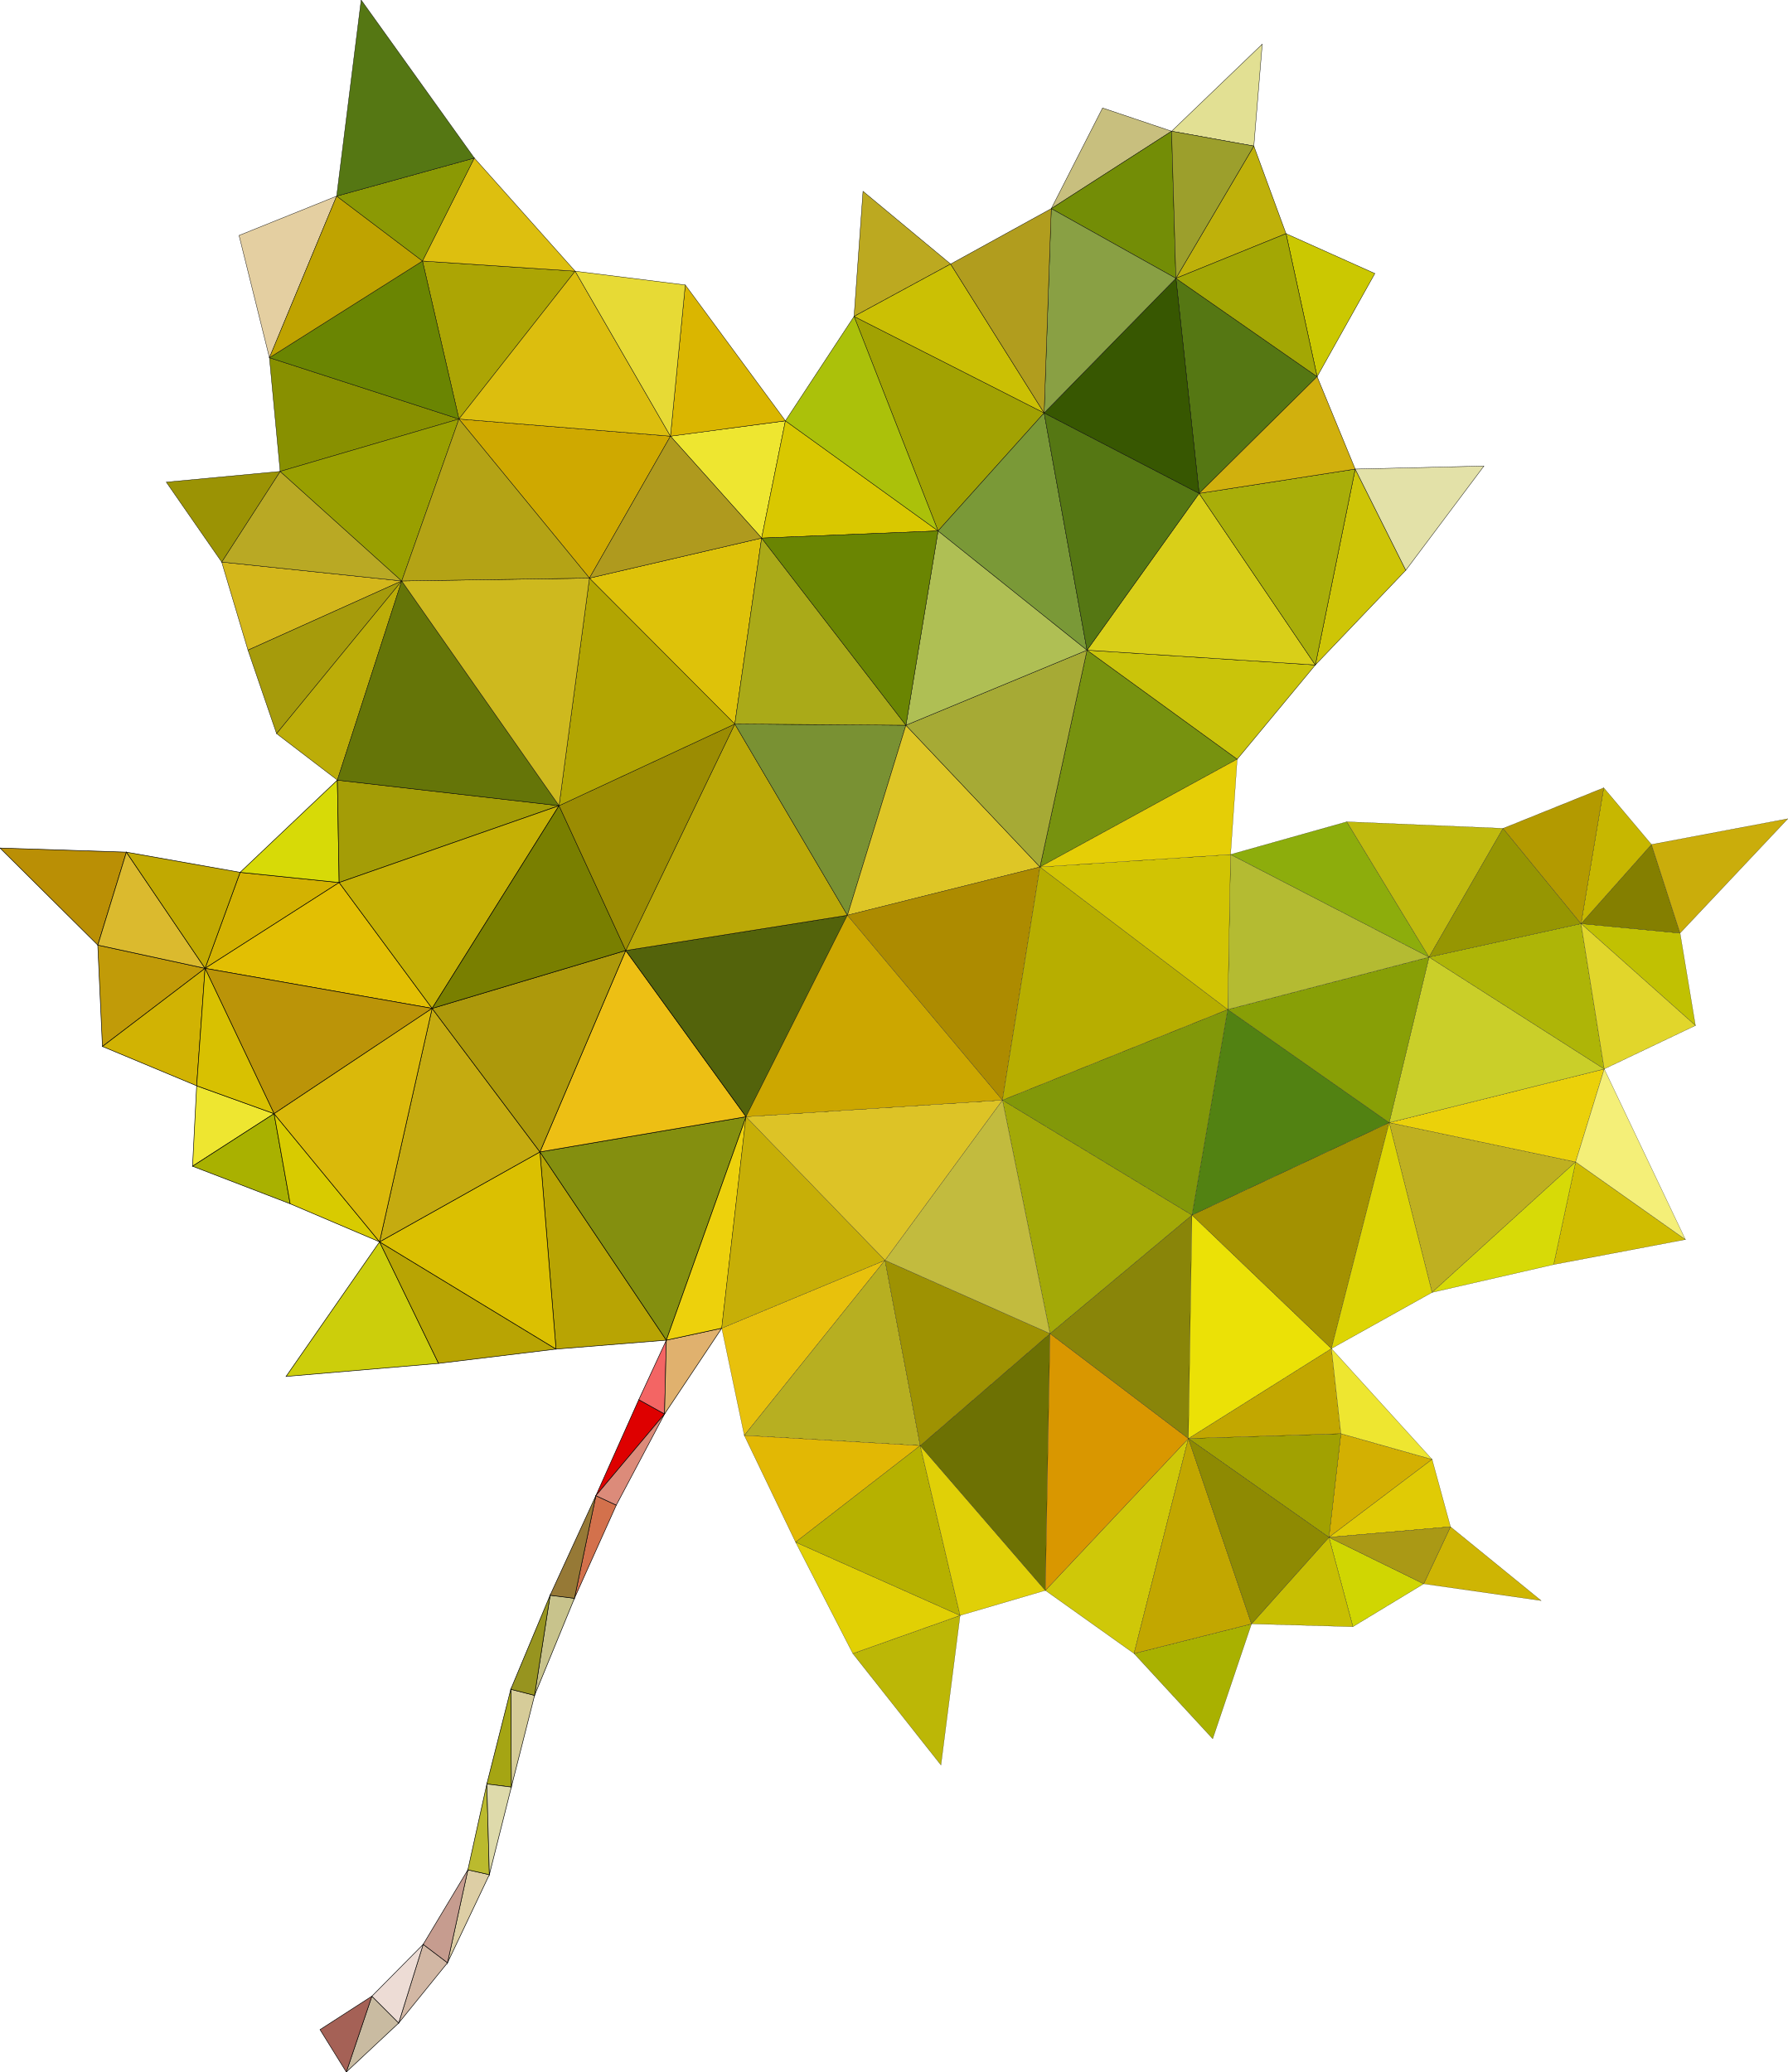
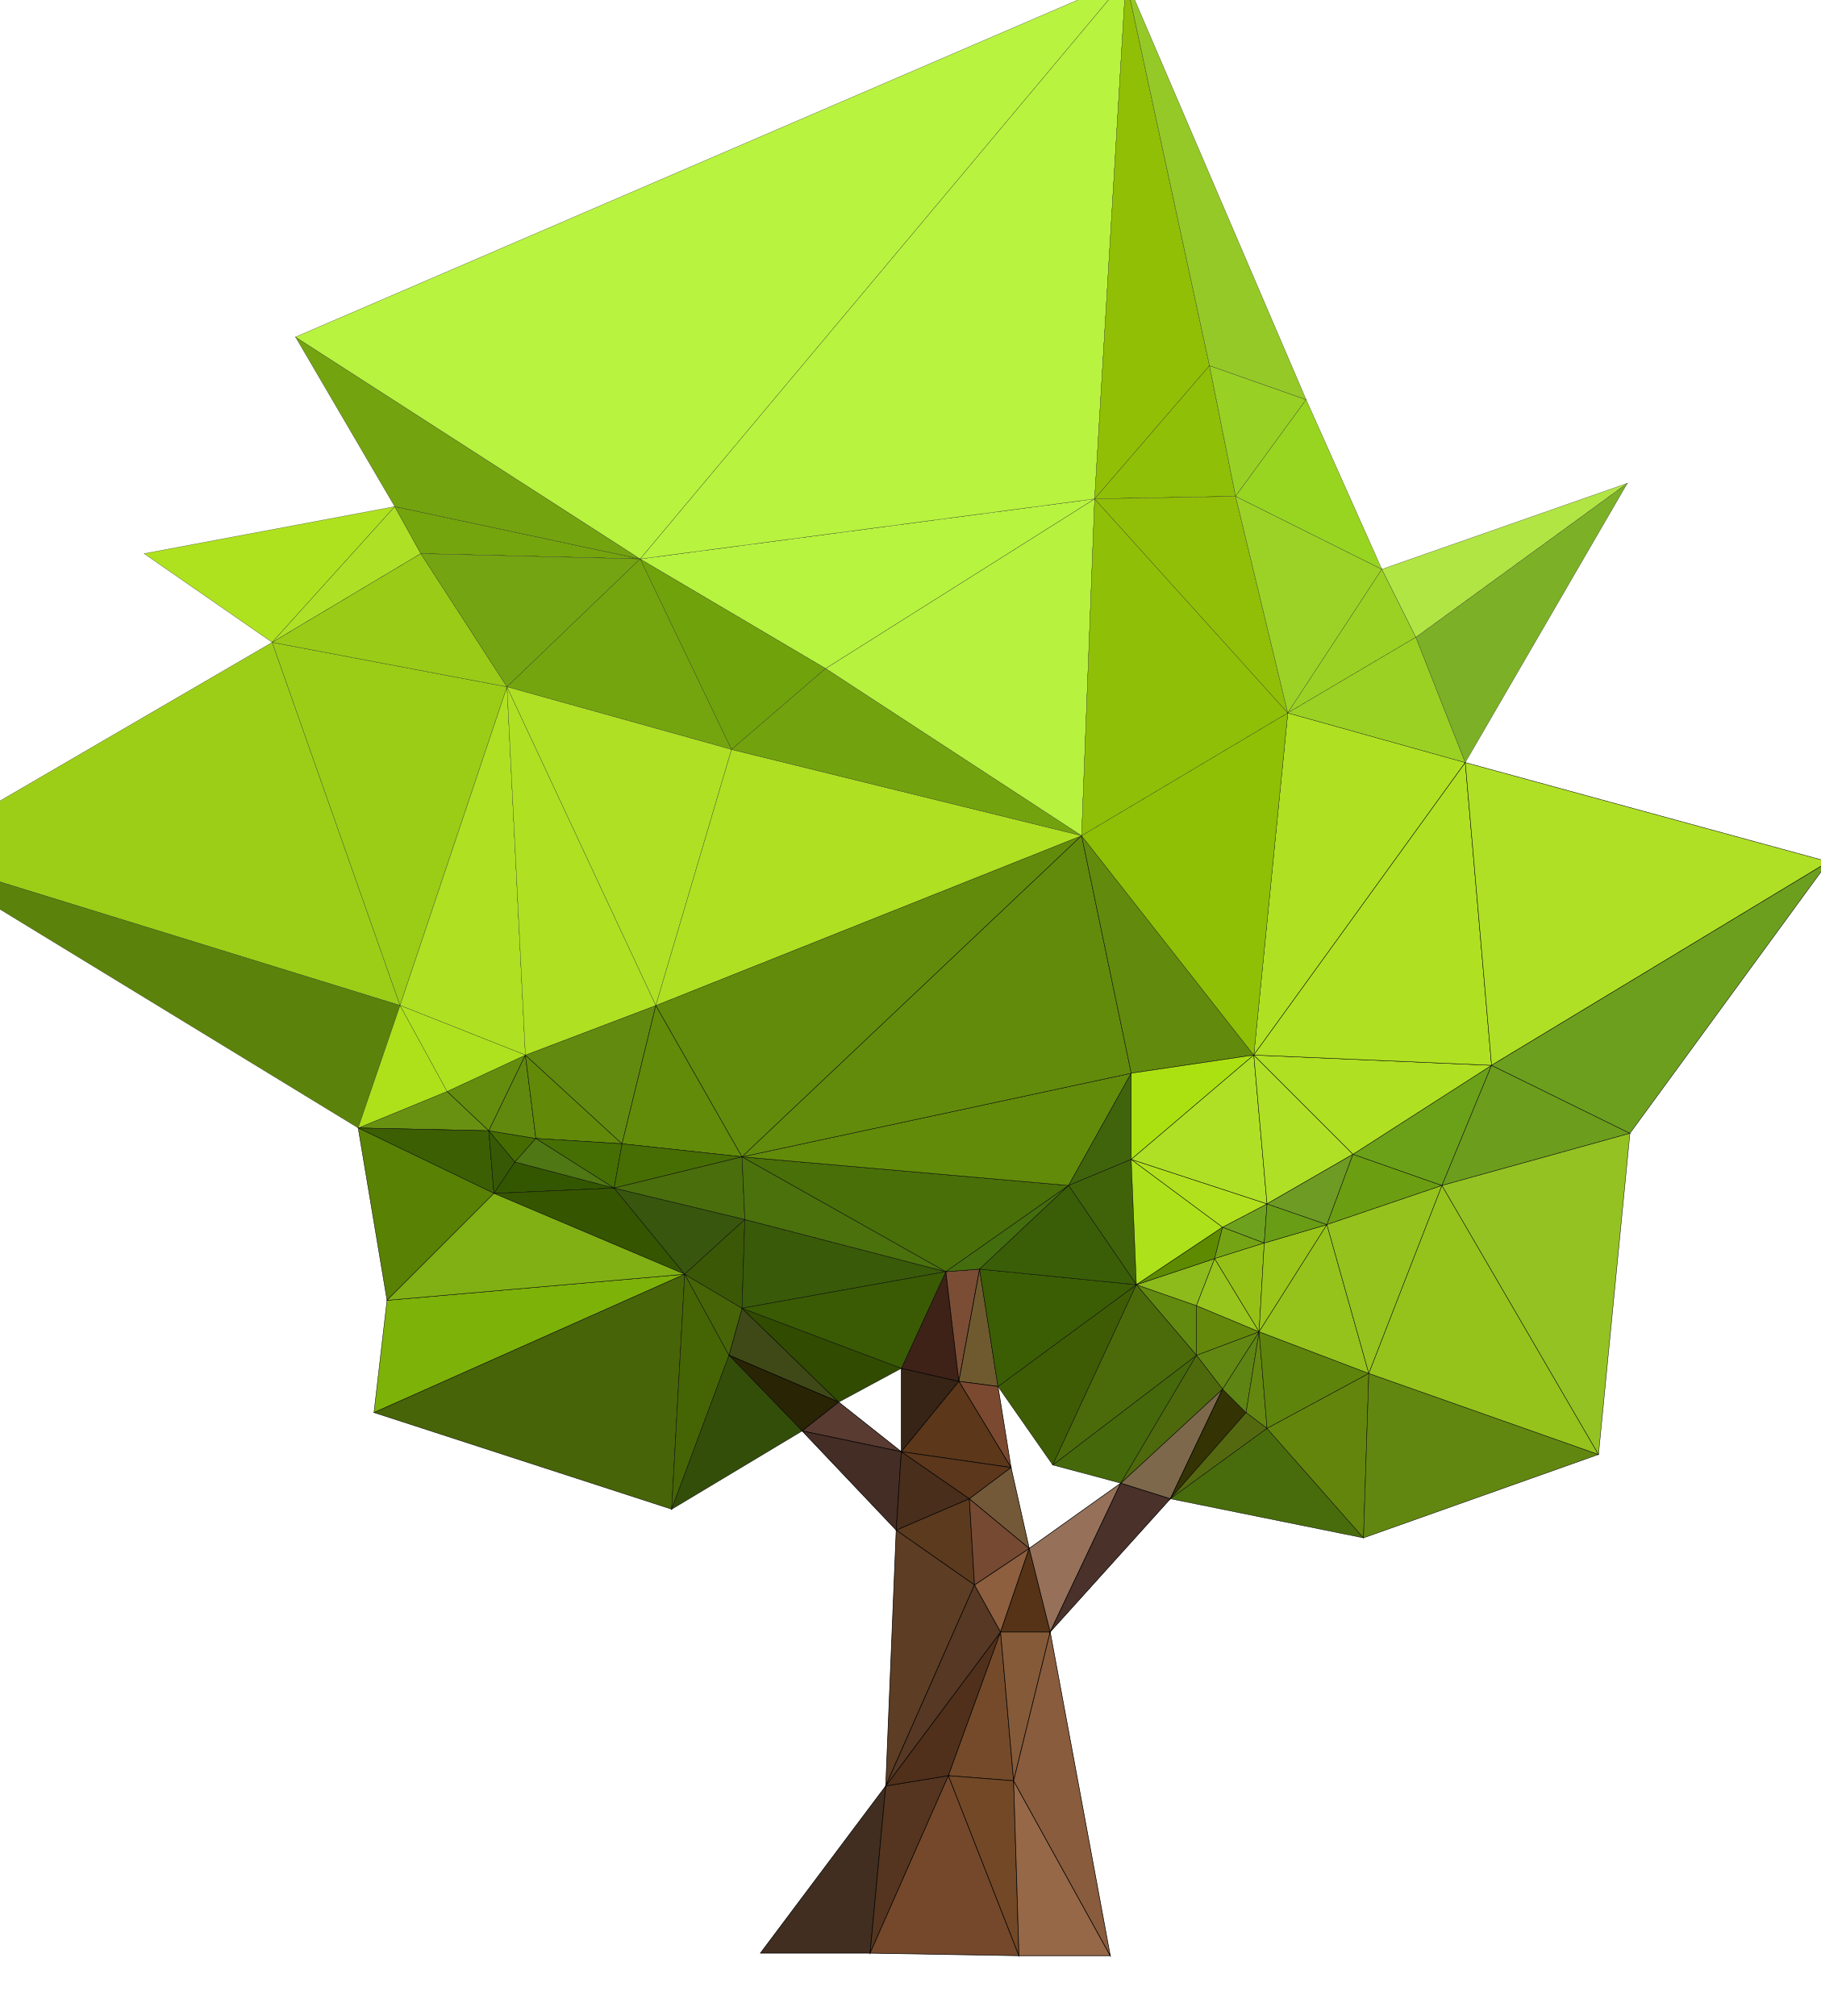
- <svg xmlns="http://www.w3.org/2000/svg" version="1.1" baseProfile="tiny" id="图层_1" x="0px" y="0px" viewBox="0 0 1000 1159.1" xml:space="preserve">
+ <svg xmlns="http://www.w3.org/2000/svg" version="1.1" baseProfile="tiny" id="图层_1" x="0px" y="0px" viewBox="0 0 921 1020" xml:space="preserve">
  <g>
-     <polygon fill="#D6CC99" stroke="#000000" stroke-width="0.3" stroke-miterlimit="10" points="286,999.7 299,948.4 285.7,945  " />
-     <polygon fill="#C9BBA1" stroke="#000000" stroke-width="0.3" stroke-miterlimit="10" points="193.7,1159.1 223,1131.7 208,1116.7     " />
-     <polygon fill="#A56156" stroke="#000000" stroke-width="0.3" stroke-miterlimit="10" points="179,1135.4 193.7,1159.1 208,1116.7     " />
-     <polygon fill="#D2B7A4" stroke="#000000" stroke-width="0.3" stroke-miterlimit="10" points="223,1131.7 250.3,1098 236.7,1087.7     " />
-     <polygon fill="#EDDCD5" stroke="#000000" stroke-width="0.3" stroke-miterlimit="10" points="208,1116.7 223,1131.7 236.7,1087.7     " />
-     <polygon fill="#DDCEA5" stroke="#000000" stroke-width="0.3" stroke-miterlimit="10" points="250.3,1098 273.7,1048.7 261.7,1046     " />
-     <polygon fill="#A5A513" stroke="#000000" stroke-width="0.3" stroke-miterlimit="10" points="272.3,998 286,999.7 285.7,945  " />
-     <polygon fill="#C69C8F" stroke="#000000" stroke-width="0.3" stroke-miterlimit="10" points="236.7,1087.7 250.3,1098 261.7,1046     " />
-     <polygon fill="#BBBA2E" stroke="#000000" stroke-width="0.3" stroke-miterlimit="10" points="261.7,1046 273.7,1048.7 272.3,998     " />
-     <polygon fill="#DEDAAB" stroke="#000000" stroke-width="0.3" stroke-miterlimit="10" points="273.7,1048.7 286,999.7 272.3,998     " />
-     <polygon fill="#C8C38C" stroke="#000000" stroke-width="0.3" stroke-miterlimit="10" points="299,948.4 321.3,894.1 307.7,892.4     " />
-     <polygon fill="#97941F" stroke="#000000" stroke-width="0.3" stroke-miterlimit="10" points="285.7,945 299,948.4 307.7,892.4  " />
-     <polygon fill="#D3714C" stroke="#000000" stroke-width="0.3" stroke-miterlimit="10" points="321.3,894.1 344.7,842 333.3,836.7     " />
-     <polygon fill="#967936" stroke="#000000" stroke-width="0.3" stroke-miterlimit="10" points="307.7,892.4 321.3,894.1 333.3,836.7     " />
-     <polygon fill="#DE0000" stroke="#000000" stroke-width="0.3" stroke-miterlimit="10" points="333.3,836.7 371.7,791 357.3,783  " />
-     <polygon fill="#DC8B7A" stroke="#000000" stroke-width="0.3" stroke-miterlimit="10" points="344.7,842 371.7,791 333.3,836.7  " />
-     <polygon fill="#EEE630" stroke="#000000" stroke-width="0.3" stroke-miterlimit="10" points="110,607.4 107.7,652.4 153.3,623  " />
-     <polygon fill="#F36564" stroke="#000000" stroke-width="0.3" stroke-miterlimit="10" points="357.3,783 371.7,791 372.7,749.7  " />
-     <polygon fill="#CCCE0B" stroke="#000000" stroke-width="0.3" stroke-miterlimit="10" points="160,770 245.3,762.7 212.3,694.7  " />
-     <polygon fill="#B8A403" stroke="#000000" stroke-width="0.3" stroke-miterlimit="10" points="245.3,762.7 311,754.7 212.3,694.7     " />
-     <polygon fill="#E0B16E" stroke="#000000" stroke-width="0.3" stroke-miterlimit="10" points="371.7,791 403.7,743 372.7,749.7  " />
-     <polygon fill="#C19B08" stroke="#000000" stroke-width="0.3" stroke-miterlimit="10" points="54.7,528.7 57.3,585.4 114.7,541.7     " />
-     <polygon fill="#D3B201" stroke="#000000" stroke-width="0.3" stroke-miterlimit="10" points="189.7,493.7 134.3,488 114.7,541.7     " />
-     <polygon fill="#A9B100" stroke="#000000" stroke-width="0.3" stroke-miterlimit="10" points="107.7,652.4 162.3,673.4 153.3,623     " />
-     <polygon fill="#E2BF03" stroke="#000000" stroke-width="0.3" stroke-miterlimit="10" points="114.7,541.7 241.7,564.1 189.7,493.7     " />
-     <polygon fill="#D8CB00" stroke="#000000" stroke-width="0.3" stroke-miterlimit="10" points="162.3,673.4 212.3,694.7 153.3,623     " />
-     <polygon fill="#BB9408" stroke="#000000" stroke-width="0.3" stroke-miterlimit="10" points="153.3,623 241.7,564.1 114.7,541.7     " />
-     <polygon fill="#D1B303" stroke="#000000" stroke-width="0.3" stroke-miterlimit="10" points="57.3,585.4 110,607.4 114.7,541.7     " />
-     <polygon fill="#B8A403" stroke="#000000" stroke-width="0.3" stroke-miterlimit="10" points="311,754.7 372.7,749.7 302,644.4  " />
-     <polygon fill="#DBC001" stroke="#000000" stroke-width="0.3" stroke-miterlimit="10" points="212.3,694.7 311,754.7 302,644.4  " />
-     <polygon fill="#C5AB10" stroke="#000000" stroke-width="0.3" stroke-miterlimit="10" points="241.7,564.1 212.3,694.7 302,644.4     " />
-     <polygon fill="#848F0F" stroke="#000000" stroke-width="0.3" stroke-miterlimit="10" points="302,644.4 372.7,749.7 417.3,624.7     " />
-     <polygon fill="#D8C101" stroke="#000000" stroke-width="0.3" stroke-miterlimit="10" points="114.7,541.7 110,607.4 153.3,623  " />
-     <polygon fill="#EDD10C" stroke="#000000" stroke-width="0.3" stroke-miterlimit="10" points="372.7,749.7 403.7,743 417.3,624.7     " />
-     <polygon fill="#DAB90A" stroke="#000000" stroke-width="0.3" stroke-miterlimit="10" points="153.3,623 212.3,694.7 241.7,564.1     " />
-     <polygon fill="#BA8F05" stroke="#000000" stroke-width="0.3" stroke-miterlimit="10" points="0,474.4 54.7,528.7 70.7,476.7  " />
-     <polygon fill="#DBBA2E" stroke="#000000" stroke-width="0.3" stroke-miterlimit="10" points="70.7,476.7 54.7,528.7 114.7,541.7     " />
-     <polygon fill="#D7DA07" stroke="#000000" stroke-width="0.3" stroke-miterlimit="10" points="188.7,436.4 134.3,488 189.7,493.7     " />
-     <polygon fill="#C1A901" stroke="#000000" stroke-width="0.3" stroke-miterlimit="10" points="134.3,488 70.7,476.7 114.7,541.7     " />
-     <polygon fill="#EDBF14" stroke="#000000" stroke-width="0.3" stroke-miterlimit="10" points="302,644.4 417.3,624.7 350,531.7  " />
-     <polygon fill="#AD990B" stroke="#000000" stroke-width="0.3" stroke-miterlimit="10" points="241.7,564.1 302,644.4 350,531.7  " />
-     <polygon fill="#53630B" stroke="#000000" stroke-width="0.3" stroke-miterlimit="10" points="350,531.7 417.3,624.7 474,512  " />
-     <polygon fill="#A49D06" stroke="#000000" stroke-width="0.3" stroke-miterlimit="10" points="312.7,450.7 188.7,436.4 189.7,493.7     " />
-     <polygon fill="#C5B005" stroke="#000000" stroke-width="0.3" stroke-miterlimit="10" points="189.7,493.7 241.7,564.1 312.7,450.7     " />
-     <polygon fill="#797F00" stroke="#000000" stroke-width="0.3" stroke-miterlimit="10" points="312.7,450.7 241.7,564.1 350,531.7     " />
-   </g>
-   <g>
-     <polygon fill="#E2E093" stroke="#000000" stroke-width="0.2" stroke-miterlimit="10" points="706,24.7 655.3,73.4 701.3,81.7  " />
-     <polygon fill="#BFB10A" stroke="#000000" stroke-width="0.2" stroke-miterlimit="10" points="719.3,130.7 701.3,81.7 657.7,155.7     " />
-     <polygon fill="#C8BF7E" stroke="#000000" stroke-width="0.2" stroke-miterlimit="10" points="616.7,60.4 588,116.7 655.3,73.4  " />
-     <polygon fill="#77920F" stroke="#000000" stroke-width="0.2" stroke-miterlimit="10" points="581.7,485 692,424.7 608,363.7  " />
-     <polygon fill="#D4B71B" stroke="#000000" stroke-width="0.2" stroke-miterlimit="10" points="124,314.4 138.7,363.7 224.7,325  " />
-     <polygon fill="#ACA504" stroke="#000000" stroke-width="0.2" stroke-miterlimit="10" points="256.7,234.4 321.7,151.7 236.3,146     " />
-     <polygon fill="#BBA907" stroke="#000000" stroke-width="0.2" stroke-miterlimit="10" points="350,531.7 474,512 411,405  " />
-     <polygon fill="#9B8C02" stroke="#000000" stroke-width="0.2" stroke-miterlimit="10" points="411,405 312.7,450.7 350,531.7  " />
-     <polygon fill="#A69B0B" stroke="#000000" stroke-width="0.2" stroke-miterlimit="10" points="138.7,363.7 154.7,410.4 224.7,325     " />
-     <polygon fill="#BCAD08" stroke="#000000" stroke-width="0.2" stroke-miterlimit="10" points="154.7,410.4 188.7,436.4 224.7,325     " />
-     <polygon fill="#657508" stroke="#000000" stroke-width="0.2" stroke-miterlimit="10" points="224.7,325 188.7,436.4 312.7,450.7     " />
-     <polygon fill="#CAC40A" stroke="#000000" stroke-width="0.2" stroke-miterlimit="10" points="692,424.7 735.7,372 608,363.7  " />
-     <polygon fill="#799133" stroke="#000000" stroke-width="0.2" stroke-miterlimit="10" points="411,405 474,512 506.7,405.7  " />
-     <polygon fill="#738D06" stroke="#000000" stroke-width="0.2" stroke-miterlimit="10" points="655.3,73.4 588,116.7 657.7,155.7     " />
-     <polygon fill="#889000" stroke="#000000" stroke-width="0.2" stroke-miterlimit="10" points="150.7,200.1 156.7,263.7 256.7,234.4     " />
-     <polygon fill="#DEC626" stroke="#000000" stroke-width="0.2" stroke-miterlimit="10" points="474,512 581.7,485 506.7,405.7  " />
-     <polygon fill="#B2A502" stroke="#000000" stroke-width="0.2" stroke-miterlimit="10" points="329.7,323.4 312.7,450.7 411,405  " />
-     <polygon fill="#CEB91E" stroke="#000000" stroke-width="0.2" stroke-miterlimit="10" points="224.7,325 312.7,450.7 329.7,323.4     " />
-     <polygon fill="#DEC209" stroke="#000000" stroke-width="0.2" stroke-miterlimit="10" points="411,405 426,301 329.7,323.4  " />
-     <polygon fill="#B9A924" stroke="#000000" stroke-width="0.2" stroke-miterlimit="10" points="156.7,263.7 124,314.4 224.7,325  " />
-     <polygon fill="#9B9304" stroke="#000000" stroke-width="0.2" stroke-miterlimit="10" points="93,269.7 124,314.4 156.7,263.7  " />
-     <polygon fill="#A6AA35" stroke="#000000" stroke-width="0.2" stroke-miterlimit="10" points="581.7,485 608,363.7 506.7,405.7  " />
-     <polygon fill="#999F00" stroke="#000000" stroke-width="0.2" stroke-miterlimit="10" points="256.7,234.4 156.7,263.7 224.7,325     " />
-     <polygon fill="#CFA900" stroke="#000000" stroke-width="0.2" stroke-miterlimit="10" points="375,244 256.7,234.4 329.7,323.4  " />
-     <polygon fill="#BCA920" stroke="#000000" stroke-width="0.2" stroke-miterlimit="10" points="482.7,107 477.7,177 531.7,147.7  " />
-     <polygon fill="#AAAA18" stroke="#000000" stroke-width="0.2" stroke-miterlimit="10" points="506.7,405.7 426,301 411,405  " />
-     <polygon fill="#EEE630" stroke="#000000" stroke-width="0.2" stroke-miterlimit="10" points="426,301 439.3,235.4 375,244  " />
-     <polygon fill="#D9C800" stroke="#000000" stroke-width="0.2" stroke-miterlimit="10" points="524.7,297 439.3,235.4 426,301  " />
-     <polygon fill="#B4A315" stroke="#000000" stroke-width="0.2" stroke-miterlimit="10" points="256.7,234.4 224.7,325 329.7,323.4     " />
-     <polygon fill="#6A8502" stroke="#000000" stroke-width="0.2" stroke-miterlimit="10" points="236.3,146 150.7,200.1 256.7,234.4     " />
-     <polygon fill="#9C9F2C" stroke="#000000" stroke-width="0.2" stroke-miterlimit="10" points="701.3,81.7 655.3,73.4 657.7,155.7     " />
-     <polygon fill="#AFBF54" stroke="#000000" stroke-width="0.2" stroke-miterlimit="10" points="608,363.7 524.7,297 506.7,405.7  " />
-     <polygon fill="#6A8502" stroke="#000000" stroke-width="0.2" stroke-miterlimit="10" points="524.7,297 426,301 506.7,405.7  " />
-     <polygon fill="#AF9A1E" stroke="#000000" stroke-width="0.2" stroke-miterlimit="10" points="426,301 375,244 329.7,323.4  " />
-     <polygon fill="#557713" stroke="#000000" stroke-width="0.2" stroke-miterlimit="10" points="670.7,276 736.7,210.7 657.7,155.7     " />
-     <polygon fill="#DDBF0F" stroke="#000000" stroke-width="0.2" stroke-miterlimit="10" points="321.7,151.7 265.3,88.4 236.3,146     " />
-     <polygon fill="#D9CF18" stroke="#000000" stroke-width="0.2" stroke-miterlimit="10" points="608,363.7 735.7,372 670.7,276  " />
-     <polygon fill="#DCBE0E" stroke="#000000" stroke-width="0.2" stroke-miterlimit="10" points="375,244 321.7,151.7 256.7,234.4  " />
-     <polygon fill="#E4CFA1" stroke="#000000" stroke-width="0.2" stroke-miterlimit="10" points="133.7,131.7 150.7,200.1 188.3,109.7     " />
-     <polygon fill="#BFA300" stroke="#000000" stroke-width="0.2" stroke-miterlimit="10" points="188.3,109.7 150.7,200.1 236.3,146     " />
-     <polygon fill="#8B9904" stroke="#000000" stroke-width="0.2" stroke-miterlimit="10" points="265.3,88.4 188.3,109.7 236.3,146     " />
-     <polygon fill="#A2A202" stroke="#000000" stroke-width="0.2" stroke-miterlimit="10" points="584,231 477.7,177 524.7,297  " />
-     <polygon fill="#7A9937" stroke="#000000" stroke-width="0.2" stroke-miterlimit="10" points="584,231 524.7,297 608,363.7  " />
-     <polygon fill="#557713" stroke="#000000" stroke-width="0.2" stroke-miterlimit="10" points="670.7,276 584,231 608,363.7  " />
-     <polygon fill="#ABC10A" stroke="#000000" stroke-width="0.2" stroke-miterlimit="10" points="477.7,177 439.3,235.4 524.7,297  " />
-     <polygon fill="#DAB600" stroke="#000000" stroke-width="0.2" stroke-miterlimit="10" points="439.3,235.4 383.3,159.4 375,244  " />
-     <polygon fill="#E7DA35" stroke="#000000" stroke-width="0.2" stroke-miterlimit="10" points="383.3,159.4 321.7,151.7 375,244  " />
-     <polygon fill="#375701" stroke="#000000" stroke-width="0.2" stroke-miterlimit="10" points="657.7,155.7 584,231 670.7,276  " />
-     <polygon fill="#CEC506" stroke="#000000" stroke-width="0.2" stroke-miterlimit="10" points="786.3,319 758,262.4 735.7,372  " />
-     <polygon fill="#A9AE09" stroke="#000000" stroke-width="0.2" stroke-miterlimit="10" points="735.7,372 758,262.4 670.7,276  " />
-     <polygon fill="#E3E1A8" stroke="#000000" stroke-width="0.2" stroke-miterlimit="10" points="830,260.7 758,262.4 786.3,319  " />
-     <polygon fill="#D1B00D" stroke="#000000" stroke-width="0.2" stroke-miterlimit="10" points="758,262.4 736.7,210.7 670.7,276  " />
-     <polygon fill="#CBC004" stroke="#000000" stroke-width="0.2" stroke-miterlimit="10" points="531.7,147.7 477.7,177 584,231  " />
-     <polygon fill="#CBC801" stroke="#000000" stroke-width="0.2" stroke-miterlimit="10" points="769,153 719.3,130.7 736.7,210.7  " />
-     <polygon fill="#A3A704" stroke="#000000" stroke-width="0.2" stroke-miterlimit="10" points="736.7,210.7 719.3,130.7 657.7,155.7     " />
-     <polygon fill="#557713" stroke="#000000" stroke-width="0.2" stroke-miterlimit="10" points="202,0 188.3,109.7 265.3,88.4  " />
-     <polygon fill="#89A044" stroke="#000000" stroke-width="0.2" stroke-miterlimit="10" points="657.7,155.7 588,116.7 584,231  " />
-     <polygon fill="#B19D1E" stroke="#000000" stroke-width="0.2" stroke-miterlimit="10" points="588,116.7 531.7,147.7 584,231  " />
-   </g>
-   <g>
-     <polygon fill="#A9B100" stroke="#000000" stroke-width="0.1" stroke-miterlimit="10" points="678.3,972.7 700,908.4 634.3,925  " />
-     <polygon fill="#BCB706" stroke="#000000" stroke-width="0.1" stroke-miterlimit="10" points="526.3,987.4 537,903.7 477,925  " />
-     <polygon fill="#E1D004" stroke="#000000" stroke-width="0.1" stroke-miterlimit="10" points="477,925 537,903.7 445,862.7  " />
-     <polygon fill="#E8C10C" stroke="#000000" stroke-width="0.1" stroke-miterlimit="10" points="403.7,743 416.3,803 495,705  " />
-     <polygon fill="#B7AF21" stroke="#000000" stroke-width="0.1" stroke-miterlimit="10" points="495,705 416.3,803 514.7,808.7  " />
-     <polygon fill="#D0D602" stroke="#000000" stroke-width="0.1" stroke-miterlimit="10" points="756.7,910 796.3,886 743.3,860  " />
-     <polygon fill="#E2B804" stroke="#000000" stroke-width="0.1" stroke-miterlimit="10" points="416.3,803 445,862.7 514.7,808.7  " />
-     <polygon fill="#B6B100" stroke="#000000" stroke-width="0.1" stroke-miterlimit="10" points="445,862.7 537,903.7 514.7,808.7  " />
-     <polygon fill="#E0D007" stroke="#000000" stroke-width="0.1" stroke-miterlimit="10" points="537,903.7 584.7,889.7 514.7,808.7     " />
-     <polygon fill="#D3B002" stroke="#000000" stroke-width="0.1" stroke-miterlimit="10" points="743.3,860 801,816.4 750,802  " />
-     <polygon fill="#C8BF02" stroke="#000000" stroke-width="0.1" stroke-miterlimit="10" points="700,908.4 756.7,910 743.3,860  " />
-     <polygon fill="#E0CB05" stroke="#000000" stroke-width="0.1" stroke-miterlimit="10" points="811.3,854.1 801,816.4 743.3,860  " />
-     <polygon fill="#CEB503" stroke="#000000" stroke-width="0.1" stroke-miterlimit="10" points="862,895.4 811.3,854.1 796.3,886  " />
-     <polygon fill="#AA9915" stroke="#000000" stroke-width="0.1" stroke-miterlimit="10" points="796.3,886 811.3,854.1 743.3,860  " />
-     <polygon fill="#CFC808" stroke="#000000" stroke-width="0.1" stroke-miterlimit="10" points="584.7,889.7 634.3,925 664.7,804.7     " />
-     <polygon fill="#C2A700" stroke="#000000" stroke-width="0.1" stroke-miterlimit="10" points="634.3,925 700,908.4 664.7,804.7  " />
-     <polygon fill="#A1A101" stroke="#000000" stroke-width="0.1" stroke-miterlimit="10" points="750,802 664.7,804.7 743.3,860  " />
-     <polygon fill="#8E8A02" stroke="#000000" stroke-width="0.1" stroke-miterlimit="10" points="664.7,804.7 700,908.4 743.3,860  " />
-     <polygon fill="#C2A700" stroke="#000000" stroke-width="0.1" stroke-miterlimit="10" points="750,802 744.7,754.4 664.7,804.7  " />
-     <polygon fill="#6D7103" stroke="#000000" stroke-width="0.1" stroke-miterlimit="10" points="514.7,808.7 584.7,889.7 587.3,746     " />
-     <polygon fill="#D99700" stroke="#000000" stroke-width="0.1" stroke-miterlimit="10" points="587.3,746 584.7,889.7 664.7,804.7     " />
-     <polygon fill="#D0BD00" stroke="#000000" stroke-width="0.1" stroke-miterlimit="10" points="869,707.4 942.7,693.4 881.3,650  " />
-     <polygon fill="#EEE630" stroke="#000000" stroke-width="0.1" stroke-miterlimit="10" points="801,816.4 744.7,754.4 750,802  " />
-     <polygon fill="#9E9202" stroke="#000000" stroke-width="0.1" stroke-miterlimit="10" points="514.7,808.7 587.3,746 495,705  " />
-     <polygon fill="#BFB021" stroke="#000000" stroke-width="0.1" stroke-miterlimit="10" points="777,628 801,723 881.3,650  " />
-     <polygon fill="#C7AF07" stroke="#000000" stroke-width="0.1" stroke-miterlimit="10" points="417.3,624.7 403.7,743 495,705  " />
-     <polygon fill="#898509" stroke="#000000" stroke-width="0.1" stroke-miterlimit="10" points="664.7,804.7 666.7,679.7 587.3,746     " />
-     <polygon fill="#EBE106" stroke="#000000" stroke-width="0.1" stroke-miterlimit="10" points="664.7,804.7 744.7,754.4 666.7,679.7     " />
-     <polygon fill="#D7DA07" stroke="#000000" stroke-width="0.1" stroke-miterlimit="10" points="801,723 869,707.4 881.3,650  " />
-     <polygon fill="#A3A907" stroke="#000000" stroke-width="0.1" stroke-miterlimit="10" points="587.3,746 666.7,679.7 560.7,615.4     " />
-     <polygon fill="#C2BB3E" stroke="#000000" stroke-width="0.1" stroke-miterlimit="10" points="495,705 587.3,746 560.7,615.4  " />
-     <polygon fill="#DDC326" stroke="#000000" stroke-width="0.1" stroke-miterlimit="10" points="417.3,624.7 495,705 560.7,615.4  " />
-     <polygon fill="#EBD10A" stroke="#000000" stroke-width="0.1" stroke-miterlimit="10" points="881.3,650 897.3,598 777,628  " />
-     <polygon fill="#A39101" stroke="#000000" stroke-width="0.1" stroke-miterlimit="10" points="666.7,679.7 744.7,754.4 777,628  " />
-     <polygon fill="#DDD504" stroke="#000000" stroke-width="0.1" stroke-miterlimit="10" points="744.7,754.4 801,723 777,628  " />
-     <polygon fill="#528212" stroke="#000000" stroke-width="0.1" stroke-miterlimit="10" points="666.7,679.7 777,628 686.7,564.7  " />
-     <polygon fill="#829809" stroke="#000000" stroke-width="0.1" stroke-miterlimit="10" points="560.7,615.4 666.7,679.7 686.7,564.7     " />
-     <polygon fill="#CCA700" stroke="#000000" stroke-width="0.1" stroke-miterlimit="10" points="474,512 417.3,624.7 560.7,615.4  " />
-     <polygon fill="#F4EF78" stroke="#000000" stroke-width="0.1" stroke-miterlimit="10" points="942.7,693.4 897.3,598 881.3,650  " />
-     <polygon fill="#C1C102" stroke="#000000" stroke-width="0.1" stroke-miterlimit="10" points="948.3,573.7 939.7,522 884.3,516.7     " />
-     <polygon fill="#CACF29" stroke="#000000" stroke-width="0.1" stroke-miterlimit="10" points="777,628 897.3,598 799.3,535.4  " />
-     <polygon fill="#AD8B00" stroke="#000000" stroke-width="0.1" stroke-miterlimit="10" points="560.7,615.4 581.7,485 474,512  " />
-     <polygon fill="#B7AE00" stroke="#000000" stroke-width="0.1" stroke-miterlimit="10" points="686.7,564.7 581.7,485 560.7,615.4     " />
-     <polygon fill="#889F06" stroke="#000000" stroke-width="0.1" stroke-miterlimit="10" points="777,628 799.3,535.4 686.7,564.7  " />
-     <polygon fill="#B4BB32" stroke="#000000" stroke-width="0.1" stroke-miterlimit="10" points="799.3,535.4 688.3,478 686.7,564.7     " />
-     <polygon fill="#D1C403" stroke="#000000" stroke-width="0.1" stroke-miterlimit="10" points="686.7,564.7 688.3,478 581.7,485  " />
-     <polygon fill="#AEB507" stroke="#000000" stroke-width="0.1" stroke-miterlimit="10" points="799.3,535.4 897.3,598 884.3,516.7     " />
-     <polygon fill="#E1D62B" stroke="#000000" stroke-width="0.1" stroke-miterlimit="10" points="884.3,516.7 897.3,598 948.3,573.7     " />
-     <polygon fill="#847F00" stroke="#000000" stroke-width="0.1" stroke-miterlimit="10" points="939.7,522 923.7,472.4 884.3,516.7     " />
-     <polygon fill="#8DAD0C" stroke="#000000" stroke-width="0.1" stroke-miterlimit="10" points="753.3,459.7 688.3,478 799.3,535.4     " />
-     <polygon fill="#E5CE06" stroke="#000000" stroke-width="0.1" stroke-miterlimit="10" points="688.3,478 692,424.7 581.7,485  " />
-     <polygon fill="#C0BA0E" stroke="#000000" stroke-width="0.1" stroke-miterlimit="10" points="840.7,463.4 753.3,459.7 799.3,535.4     " />
-     <polygon fill="#C7B700" stroke="#000000" stroke-width="0.1" stroke-miterlimit="10" points="923.7,472.4 897,440.7 884.3,516.7     " />
-     <polygon fill="#969602" stroke="#000000" stroke-width="0.1" stroke-miterlimit="10" points="884.3,516.7 840.7,463.4 799.3,535.4     " />
-     <polygon fill="#B39A00" stroke="#000000" stroke-width="0.1" stroke-miterlimit="10" points="897,440.7 840.7,463.4 884.3,516.7     " />
-     <polygon fill="#CAAD0B" stroke="#000000" stroke-width="0.1" stroke-miterlimit="10" points="1000,458 923.7,472.4 939.7,522  " />
+     <g>
+       <polygon fill="#3F4917" stroke="#000000" stroke-width="0.3" stroke-miterlimit="10" points="375.4,661.9 368.8,685.7     424.3,709.4   " />
+       <polygon fill="#292404" stroke="#000000" stroke-width="0.3" stroke-miterlimit="10" points="368.8,685.7 405.8,724 424.3,709.4       " />
+       <polygon fill="#412E20" stroke="#000000" stroke-width="0.3" stroke-miterlimit="10" points="384.7,988.2 440.2,988.2     448.1,903.6   " />
+       <polygon fill="#593B31" stroke="#000000" stroke-width="0.3" stroke-miterlimit="10" points="424.3,709.4 405.8,724 456,734.5       " />
+       <polygon fill="#442D25" stroke="#000000" stroke-width="0.3" stroke-miterlimit="10" points="405.8,724 453.4,774.2 456,734.5       " />
+       <polygon fill="#553520" stroke="#000000" stroke-width="0.3" stroke-miterlimit="10" points="448.1,903.6 440.2,988.2     479.8,898.4   " />
+       <polygon fill="#372416" stroke="#000000" stroke-width="0.3" stroke-miterlimit="10" points="456,692.3 456,734.5 485.1,698.9       " />
+       <polygon fill="#3E2217" stroke="#000000" stroke-width="0.3" stroke-miterlimit="10" points="478.5,643.4 456,692.3 485.1,698.9       " />
+       <polygon fill="#492E1B" stroke="#000000" stroke-width="0.3" stroke-miterlimit="10" points="456,734.5 453.4,774.2 490.4,758.3       " />
+       <polygon fill="#5C3A1E" stroke="#000000" stroke-width="0.3" stroke-miterlimit="10" points="490.4,758.3 453.4,774.2 493,801.9       " />
+       <polygon fill="#5D3D24" stroke="#000000" stroke-width="0.3" stroke-miterlimit="10" points="453.4,774.2 448.1,903.6 493,801.9       " />
+       <polygon fill="#7B4D35" stroke="#000000" stroke-width="0.3" stroke-miterlimit="10" points="478.5,643.4 485.1,698.9     495.6,642.1   " />
+       <polygon fill="#6F5A2F" stroke="#000000" stroke-width="0.3" stroke-miterlimit="10" points="495.6,642.1 485.1,698.9     504.9,701.5   " />
+       <polygon fill="#50301B" stroke="#000000" stroke-width="0.3" stroke-miterlimit="10" points="448.1,903.6 479.8,898.4     506.2,825.7   " />
+       <polygon fill="#573824" stroke="#000000" stroke-width="0.3" stroke-miterlimit="10" points="493,801.9 448.1,903.6 506.2,825.7       " />
+       <polygon fill="#7B4930" stroke="#000000" stroke-width="0.3" stroke-miterlimit="10" points="504.9,701.5 485.1,698.9     511.5,742.5   " />
+       <polygon fill="#5C371A" stroke="#000000" stroke-width="0.3" stroke-miterlimit="10" points="485.1,698.9 456,734.5 511.5,742.5       " />
+       <polygon fill="#5C371C" stroke="#000000" stroke-width="0.3" stroke-miterlimit="10" points="456,734.5 490.4,758.3 511.5,742.5       " />
+       <polygon fill="#754A2A" stroke="#000000" stroke-width="0.3" stroke-miterlimit="10" points="506.2,825.7 479.8,898.4 512.8,901       " />
+       <polygon fill="#75482B" stroke="#000000" stroke-width="0.3" stroke-miterlimit="10" points="479.8,898.4 440.2,988.2     515.5,989.5   " />
+       <polygon fill="#734826" stroke="#000000" stroke-width="0.3" stroke-miterlimit="10" points="512.8,901 479.8,898.4 515.5,989.5       " />
+       <polygon fill="#8D5F3E" stroke="#000000" stroke-width="0.3" stroke-miterlimit="10" points="493,801.9 506.2,825.7 520.7,783.4       " />
+       <polygon fill="#764932" stroke="#000000" stroke-width="0.3" stroke-miterlimit="10" points="490.4,758.3 493,801.9 520.7,783.4       " />
+       <polygon fill="#735938" stroke="#000000" stroke-width="0.3" stroke-miterlimit="10" points="511.5,742.5 490.4,758.3     520.7,783.4   " />
+       <polygon fill="#855A38" stroke="#000000" stroke-width="0.3" stroke-miterlimit="10" points="506.2,825.7 512.8,901 531.3,825.7       " />
+       <polygon fill="#563317" stroke="#000000" stroke-width="0.3" stroke-miterlimit="10" points="520.7,783.4 506.2,825.7     531.3,825.7   " />
+       <polygon fill="#966847" stroke="#000000" stroke-width="0.3" stroke-miterlimit="10" points="512.8,901 515.5,989.5 561.7,989.5       " />
+       <polygon fill="#895C3D" stroke="#000000" stroke-width="0.3" stroke-miterlimit="10" points="531.3,825.7 512.8,901 561.7,989.5       " />
+       <polygon fill="#967059" stroke="#000000" stroke-width="0.3" stroke-miterlimit="10" points="520.7,783.4 531.3,825.7 567,750.4       " />
+       <polygon fill="#4A312A" stroke="#000000" stroke-width="0.3" stroke-miterlimit="10" points="567,750.4 531.3,825.7 592.1,758.3       " />
+       <polygon fill="#7D684B" stroke="#000000" stroke-width="0.3" stroke-miterlimit="10" points="567,750.4 592.1,758.3 618.5,702.8       " />
+       <polygon fill="#343303" stroke="#000000" stroke-width="0.3" stroke-miterlimit="10" points="618.5,702.8 592.1,758.3     630.4,714.7   " />
+     </g>
+     <g>
+       <polygon fill="#689111" stroke="#000000" stroke-width="0.2" stroke-miterlimit="10" points="226.2,552.2 181.2,570.7     247.3,572.1   " />
+       <polygon fill="#3C5F03" stroke="#000000" stroke-width="0.2" stroke-miterlimit="10" points="247.3,572.1 181.2,570.7     249.9,603.8   " />
+       <polygon fill="#375905" stroke="#000000" stroke-width="0.2" stroke-miterlimit="10" points="247.3,572.1 249.9,603.8     260.5,587.9   " />
+       <polygon fill="#648D0D" stroke="#000000" stroke-width="0.2" stroke-miterlimit="10" points="226.2,552.2 247.3,572.1     265.8,533.8   " />
+       <polygon fill="#466C00" stroke="#000000" stroke-width="0.2" stroke-miterlimit="10" points="247.3,572.1 260.5,587.9 271.1,576       " />
+       <polygon fill="#61890E" stroke="#000000" stroke-width="0.2" stroke-miterlimit="10" points="265.8,533.8 247.3,572.1 271.1,576       " />
+       <polygon fill="#335700" stroke="#000000" stroke-width="0.2" stroke-miterlimit="10" points="260.5,587.9 249.9,603.8     310.7,601.1   " />
+       <polygon fill="#4F7714" stroke="#000000" stroke-width="0.2" stroke-miterlimit="10" points="271.1,576 260.5,587.9 310.7,601.1       " />
+       <polygon fill="#628908" stroke="#000000" stroke-width="0.2" stroke-miterlimit="10" points="265.8,533.8 271.1,576 314.7,578.7       " />
+       <polygon fill="#456F03" stroke="#000000" stroke-width="0.2" stroke-miterlimit="10" points="271.1,576 310.7,601.1 314.7,578.7       " />
+       <polygon fill="#628A0F" stroke="#000000" stroke-width="0.2" stroke-miterlimit="10" points="265.8,533.8 314.7,578.7     331.8,508.7   " />
+       <polygon fill="#628A0F" stroke="#000000" stroke-width="0.2" stroke-miterlimit="10" points="574.9,650 605.3,685.7 605.3,660.6       " />
+       <polygon fill="#5E8413" stroke="#000000" stroke-width="0.2" stroke-miterlimit="10" points="618.5,702.8 630.4,714.7 637,673.8       " />
+       <polygon fill="#628811" stroke="#000000" stroke-width="0.2" stroke-miterlimit="10" points="605.3,685.7 618.5,702.8 637,673.8       " />
+       <polygon fill="#64880A" stroke="#000000" stroke-width="0.2" stroke-miterlimit="10" points="605.3,660.6 605.3,685.7 637,673.8       " />
+       <polygon fill="#64870F" stroke="#000000" stroke-width="0.2" stroke-miterlimit="10" points="637,673.8 630.4,714.7 641,722.7       " />
+       <polygon fill="#5E840B" stroke="#000000" stroke-width="0.2" stroke-miterlimit="10" points="637,673.8 641,722.7 692.5,694.9       " />
+       <polygon fill="#598104" stroke="#000000" stroke-width="0.2" stroke-miterlimit="10" points="181.2,570.7 195.8,657.9     249.9,603.8   " />
+       <polygon fill="#7DB208" stroke="#000000" stroke-width="0.2" stroke-miterlimit="10" points="195.8,657.9 189.2,714.7     346.4,644.7   " />
+       <polygon fill="#476408" stroke="#000000" stroke-width="0.2" stroke-miterlimit="10" points="189.2,714.7 339.8,763.6     346.4,644.7   " />
+       <polygon fill="#355500" stroke="#000000" stroke-width="0.2" stroke-miterlimit="10" points="310.7,601.1 249.9,603.8     346.4,644.7   " />
+       <polygon fill="#81B014" stroke="#000000" stroke-width="0.2" stroke-miterlimit="10" points="249.9,603.8 195.8,657.9     346.4,644.7   " />
+       <polygon fill="#456504" stroke="#000000" stroke-width="0.2" stroke-miterlimit="10" points="346.4,644.7 339.8,763.6     368.8,685.7   " />
+       <polygon fill="#476407" stroke="#000000" stroke-width="0.2" stroke-miterlimit="10" points="346.4,644.7 368.8,685.7     375.4,661.9   " />
+       <polygon fill="#628B09" stroke="#000000" stroke-width="0.2" stroke-miterlimit="10" points="331.8,508.7 314.7,578.7     375.4,585.3   " />
+       <polygon fill="#476E03" stroke="#000000" stroke-width="0.2" stroke-miterlimit="10" points="314.7,578.7 310.7,601.1     375.4,585.3   " />
+       <polygon fill="#38560E" stroke="#000000" stroke-width="0.2" stroke-miterlimit="10" points="310.7,601.1 346.4,644.7 376.8,617       " />
+       <polygon fill="#4A6E0C" stroke="#000000" stroke-width="0.2" stroke-miterlimit="10" points="375.4,585.3 310.7,601.1 376.8,617       " />
+       <polygon fill="#3B5806" stroke="#000000" stroke-width="0.2" stroke-miterlimit="10" points="346.4,644.7 375.4,661.9 376.8,617       " />
+       <polygon fill="#334E09" stroke="#000000" stroke-width="0.2" stroke-miterlimit="10" points="368.8,685.7 339.8,763.6 405.8,724       " />
+       <polygon fill="#314B01" stroke="#000000" stroke-width="0.2" stroke-miterlimit="10" points="375.4,661.9 424.3,709.4 456,692.3       " />
+       <polygon fill="#395A09" stroke="#000000" stroke-width="0.2" stroke-miterlimit="10" points="376.8,617 375.4,661.9 478.5,643.4       " />
+       <polygon fill="#3A5B04" stroke="#000000" stroke-width="0.2" stroke-miterlimit="10" points="375.4,661.9 456,692.3 478.5,643.4       " />
+       <polygon fill="#4B710C" stroke="#000000" stroke-width="0.2" stroke-miterlimit="10" points="375.4,585.3 376.8,617 478.5,643.4       " />
+       <polygon fill="#496F08" stroke="#000000" stroke-width="0.2" stroke-miterlimit="10" points="375.4,585.3 478.5,643.4     540.6,599.8   " />
+       <polygon fill="#446D0D" stroke="#000000" stroke-width="0.2" stroke-miterlimit="10" points="478.5,643.4 495.6,642.1     540.6,599.8   " />
+       <polygon fill="#628B0B" stroke="#000000" stroke-width="0.2" stroke-miterlimit="10" points="331.8,508.7 375.4,585.3     547.2,422.8   " />
+       <polygon fill="#628B09" stroke="#000000" stroke-width="0.2" stroke-miterlimit="10" points="375.4,585.3 540.6,599.8 572.3,543       " />
+       <polygon fill="#628B0B" stroke="#000000" stroke-width="0.2" stroke-miterlimit="10" points="547.2,422.8 375.4,585.3 572.3,543       " />
+       <polygon fill="#40640C" stroke="#000000" stroke-width="0.2" stroke-miterlimit="10" points="572.3,543 540.6,599.8 572.3,586.6       " />
+       <polygon fill="#406309" stroke="#000000" stroke-width="0.2" stroke-miterlimit="10" points="572.3,586.6 540.6,599.8 574.9,650       " />
+       <polygon fill="#3E5C04" stroke="#000000" stroke-width="0.2" stroke-miterlimit="10" points="504.9,701.5 532.6,741.2 574.9,650       " />
+       <polygon fill="#3B5E04" stroke="#000000" stroke-width="0.2" stroke-miterlimit="10" points="495.6,642.1 504.9,701.5 574.9,650       " />
+       <polygon fill="#3A5E07" stroke="#000000" stroke-width="0.2" stroke-miterlimit="10" points="540.6,599.8 495.6,642.1 574.9,650       " />
+       <polygon fill="#45680A" stroke="#000000" stroke-width="0.2" stroke-miterlimit="10" points="532.6,741.2 567,750.4 605.3,685.7       " />
+       <polygon fill="#4B6B0A" stroke="#000000" stroke-width="0.2" stroke-miterlimit="10" points="574.9,650 532.6,741.2 605.3,685.7       " />
+       <polygon fill="#8DBB1B" stroke="#000000" stroke-width="0.2" stroke-miterlimit="10" points="574.9,650 605.3,660.6 614.5,636.8       " />
+       <polygon fill="#ADE11A" stroke="#000000" stroke-width="0.2" stroke-miterlimit="10" points="572.3,586.6 574.9,650 618.5,620.9       " />
+       <polygon fill="#5E8A00" stroke="#000000" stroke-width="0.2" stroke-miterlimit="10" points="574.9,650 614.5,636.8 618.5,620.9       " />
+       <polygon fill="#4E690C" stroke="#000000" stroke-width="0.2" stroke-miterlimit="10" points="605.3,685.7 567,750.4 618.5,702.8       " />
+       <polygon fill="#628A0D" stroke="#000000" stroke-width="0.2" stroke-miterlimit="10" points="547.2,422.8 572.3,543 634.3,533.8       " />
+       <polygon fill="#ABE111" stroke="#000000" stroke-width="0.2" stroke-miterlimit="10" points="572.3,543 572.3,586.6 634.3,533.8       " />
+       <polygon fill="#97C51C" stroke="#000000" stroke-width="0.2" stroke-miterlimit="10" points="614.5,636.8 605.3,660.6 637,673.8       " />
+       <polygon fill="#74A414" stroke="#000000" stroke-width="0.2" stroke-miterlimit="10" points="618.5,620.9 614.5,636.8     639.6,628.9   " />
+       <polygon fill="#95C116" stroke="#000000" stroke-width="0.2" stroke-miterlimit="10" points="614.5,636.8 637,673.8 639.6,628.9       " />
+       <polygon fill="#6EA11E" stroke="#000000" stroke-width="0.2" stroke-miterlimit="10" points="618.5,620.9 639.6,628.9 641,609.1       " />
+       <polygon fill="#B1E11D" stroke="#000000" stroke-width="0.2" stroke-miterlimit="10" points="572.3,586.6 618.5,620.9 641,609.1       " />
+       <polygon fill="#AFE025" stroke="#000000" stroke-width="0.2" stroke-miterlimit="10" points="634.3,533.8 572.3,586.6 641,609.1       " />
+       <polygon fill="#54680F" stroke="#000000" stroke-width="0.2" stroke-miterlimit="10" points="630.4,714.7 592.1,758.3 641,722.7       " />
+       <polygon fill="#99C518" stroke="#000000" stroke-width="0.2" stroke-miterlimit="10" points="639.6,628.9 637,673.8 671.3,619.6       " />
+       <polygon fill="#699D15" stroke="#000000" stroke-width="0.2" stroke-miterlimit="10" points="641,609.1 639.6,628.9 671.3,619.6       " />
+       <polygon fill="#AFE025" stroke="#000000" stroke-width="0.2" stroke-miterlimit="10" points="634.3,533.8 641,609.1 684.5,584       " />
+       <polygon fill="#6E9B24" stroke="#000000" stroke-width="0.2" stroke-miterlimit="10" points="641,609.1 671.3,619.6 684.5,584       " />
+       <polygon fill="#486C0C" stroke="#000000" stroke-width="0.2" stroke-miterlimit="10" points="641,722.7 592.1,758.3 689.8,778.1       " />
+       <polygon fill="#63850C" stroke="#000000" stroke-width="0.2" stroke-miterlimit="10" points="641,722.7 689.8,778.1 692.5,694.9       " />
+       <polygon fill="#95C31B" stroke="#000000" stroke-width="0.2" stroke-miterlimit="10" points="671.3,619.6 637,673.8 692.5,694.9       " />
+       <polygon fill="#6B9E11" stroke="#000000" stroke-width="0.2" stroke-miterlimit="10" points="684.5,584 671.3,619.6 729.5,599.8       " />
+       <polygon fill="#95C21D" stroke="#000000" stroke-width="0.2" stroke-miterlimit="10" points="671.3,619.6 692.5,694.9     729.5,599.8   " />
+       <polygon fill="#AFE022" stroke="#000000" stroke-width="0.2" stroke-miterlimit="10" points="651.5,360.7 634.3,533.8     741.3,385.8   " />
+       <polygon fill="#6BA118" stroke="#000000" stroke-width="0.2" stroke-miterlimit="10" points="684.5,584 729.5,599.8 754.6,539       " />
+       <polygon fill="#AFE022" stroke="#000000" stroke-width="0.2" stroke-miterlimit="10" points="634.3,533.8 684.5,584 754.6,539       " />
+       <polygon fill="#AFE022" stroke="#000000" stroke-width="0.2" stroke-miterlimit="10" points="741.3,385.8 634.3,533.8 754.6,539       " />
+       <polygon fill="#618710" stroke="#000000" stroke-width="0.2" stroke-miterlimit="10" points="692.5,694.9 689.8,778.1     808.7,735.9   " />
+       <polygon fill="#95C31B" stroke="#000000" stroke-width="0.2" stroke-miterlimit="10" points="729.5,599.8 692.5,694.9     808.7,735.9   " />
+       <polygon fill="#6C9D1D" stroke="#000000" stroke-width="0.2" stroke-miterlimit="10" points="754.6,539 729.5,599.8 824.6,573.4       " />
+       <polygon fill="#94C222" stroke="#000000" stroke-width="0.2" stroke-miterlimit="10" points="729.5,599.8 808.7,735.9     824.6,573.4   " />
+       <polygon fill="#AFE025" stroke="#000000" stroke-width="0.2" stroke-miterlimit="10" points="741.3,385.8 754.6,539 925,436   " />
+       <polygon fill="#6C9F1E" stroke="#000000" stroke-width="0.2" stroke-miterlimit="10" points="754.6,539 824.6,573.4 925,436   " />
+     </g>
+     <g>
+       <polygon fill="#AEE21E" stroke="#000000" stroke-width="0.1" stroke-miterlimit="10" points="72.9,280.1 137.7,325 199.7,256.3       " />
+       <polygon fill="#9CCE17" stroke="#000000" stroke-width="0.1" stroke-miterlimit="10" points="137.7,325 -46,432 202.4,508.7   " />
+       <polygon fill="#5B820B" stroke="#000000" stroke-width="0.1" stroke-miterlimit="10" points="-46,432 181.2,570.7 202.4,508.7       " />
+       <polygon fill="#AEE025" stroke="#000000" stroke-width="0.1" stroke-miterlimit="10" points="199.7,256.3 137.7,325 212.9,280.1       " />
+       <polygon fill="#AEE11A" stroke="#000000" stroke-width="0.1" stroke-miterlimit="10" points="202.4,508.7 181.2,570.7     226.2,552.2   " />
+       <polygon fill="#9BCD16" stroke="#000000" stroke-width="0.1" stroke-miterlimit="10" points="137.7,325 202.4,508.7 256.5,347.5       " />
+       <polygon fill="#9ACB17" stroke="#000000" stroke-width="0.1" stroke-miterlimit="10" points="212.9,280.1 137.7,325 256.5,347.5       " />
+       <polygon fill="#AFE022" stroke="#000000" stroke-width="0.1" stroke-miterlimit="10" points="256.5,347.5 202.4,508.7     265.8,533.8   " />
+       <polygon fill="#AEE21E" stroke="#000000" stroke-width="0.1" stroke-miterlimit="10" points="202.4,508.7 226.2,552.2     265.8,533.8   " />
+       <polygon fill="#74A50D" stroke="#000000" stroke-width="0.1" stroke-miterlimit="10" points="199.7,256.3 212.9,280.1     323.9,282.8   " />
+       <polygon fill="#74A412" stroke="#000000" stroke-width="0.1" stroke-miterlimit="10" points="212.9,280.1 256.5,347.5     323.9,282.8   " />
+       <polygon fill="#73A30F" stroke="#000000" stroke-width="0.1" stroke-miterlimit="10" points="149.5,170.5 199.7,256.3     323.9,282.8   " />
+       <polygon fill="#AFE022" stroke="#000000" stroke-width="0.1" stroke-miterlimit="10" points="256.5,347.5 265.8,533.8     331.8,508.7   " />
+       <polygon fill="#74A50E" stroke="#000000" stroke-width="0.1" stroke-miterlimit="10" points="323.9,282.8 256.5,347.5     370.1,379.2   " />
+       <polygon fill="#AFE024" stroke="#000000" stroke-width="0.1" stroke-miterlimit="10" points="256.5,347.5 331.8,508.7     370.1,379.2   " />
+       <polygon fill="#70A20B" stroke="#000000" stroke-width="0.1" stroke-miterlimit="10" points="323.9,282.8 370.1,379.2     417.7,338.2   " />
+       <polygon fill="#AFE022" stroke="#000000" stroke-width="0.1" stroke-miterlimit="10" points="370.1,379.2 331.8,508.7     547.2,422.8   " />
+       <polygon fill="#72A20E" stroke="#000000" stroke-width="0.1" stroke-miterlimit="10" points="417.7,338.2 370.1,379.2     547.2,422.8   " />
+       <polygon fill="#B7F23E" stroke="#000000" stroke-width="0.1" stroke-miterlimit="10" points="417.7,338.2 547.2,422.8     553.8,252.4   " />
+       <polygon fill="#B7F43F" stroke="#000000" stroke-width="0.1" stroke-miterlimit="10" points="323.9,282.8 417.7,338.2     553.8,252.4   " />
+       <polygon fill="#B8F33F" stroke="#000000" stroke-width="0.1" stroke-miterlimit="10" points="149.5,170.5 323.9,282.8     569.6,-10.5   " />
+       <polygon fill="#B8F33F" stroke="#000000" stroke-width="0.1" stroke-miterlimit="10" points="323.9,282.8 553.8,252.4     569.6,-10.5   " />
+       <polygon fill="#91BF05" stroke="#000000" stroke-width="0.1" stroke-miterlimit="10" points="569.6,-10.5 553.8,252.4 611.9,185       " />
+       <polygon fill="#8FBF07" stroke="#000000" stroke-width="0.1" stroke-miterlimit="10" points="611.9,185 553.8,252.4 625.1,251.1       " />
+       <polygon fill="#8FC005" stroke="#000000" stroke-width="0.1" stroke-miterlimit="10" points="547.2,422.8 634.3,533.8     651.5,360.7   " />
+       <polygon fill="#8FBF07" stroke="#000000" stroke-width="0.1" stroke-miterlimit="10" points="553.8,252.4 547.2,422.8     651.5,360.7   " />
+       <polygon fill="#91BF07" stroke="#000000" stroke-width="0.1" stroke-miterlimit="10" points="625.1,251.1 553.8,252.4     651.5,360.7   " />
+       <polygon fill="#98D024" stroke="#000000" stroke-width="0.1" stroke-miterlimit="10" points="611.9,185 625.1,251.1 660.8,202.2       " />
+       <polygon fill="#95C927" stroke="#000000" stroke-width="0.1" stroke-miterlimit="10" points="569.6,-10.5 611.9,185 660.8,202.2       " />
+       <polygon fill="#9CD226" stroke="#000000" stroke-width="0.1" stroke-miterlimit="10" points="625.1,251.1 651.5,360.7 699.1,288       " />
+       <polygon fill="#98D520" stroke="#000000" stroke-width="0.1" stroke-miterlimit="10" points="660.8,202.2 625.1,251.1 699.1,288       " />
+       <polygon fill="#9BD123" stroke="#000000" stroke-width="0.1" stroke-miterlimit="10" points="699.1,288 651.5,360.7 716.3,322.4       " />
+       <polygon fill="#9BD123" stroke="#000000" stroke-width="0.1" stroke-miterlimit="10" points="716.3,322.4 651.5,360.7     741.3,385.8   " />
+       <polygon fill="#7CB027" stroke="#000000" stroke-width="0.1" stroke-miterlimit="10" points="716.3,322.4 741.3,385.8     823.3,244.5   " />
+       <polygon fill="#B1E543" stroke="#000000" stroke-width="0.1" stroke-miterlimit="10" points="699.1,288 716.3,322.4 823.3,244.5       " />
+     </g>
  </g>
</svg>
